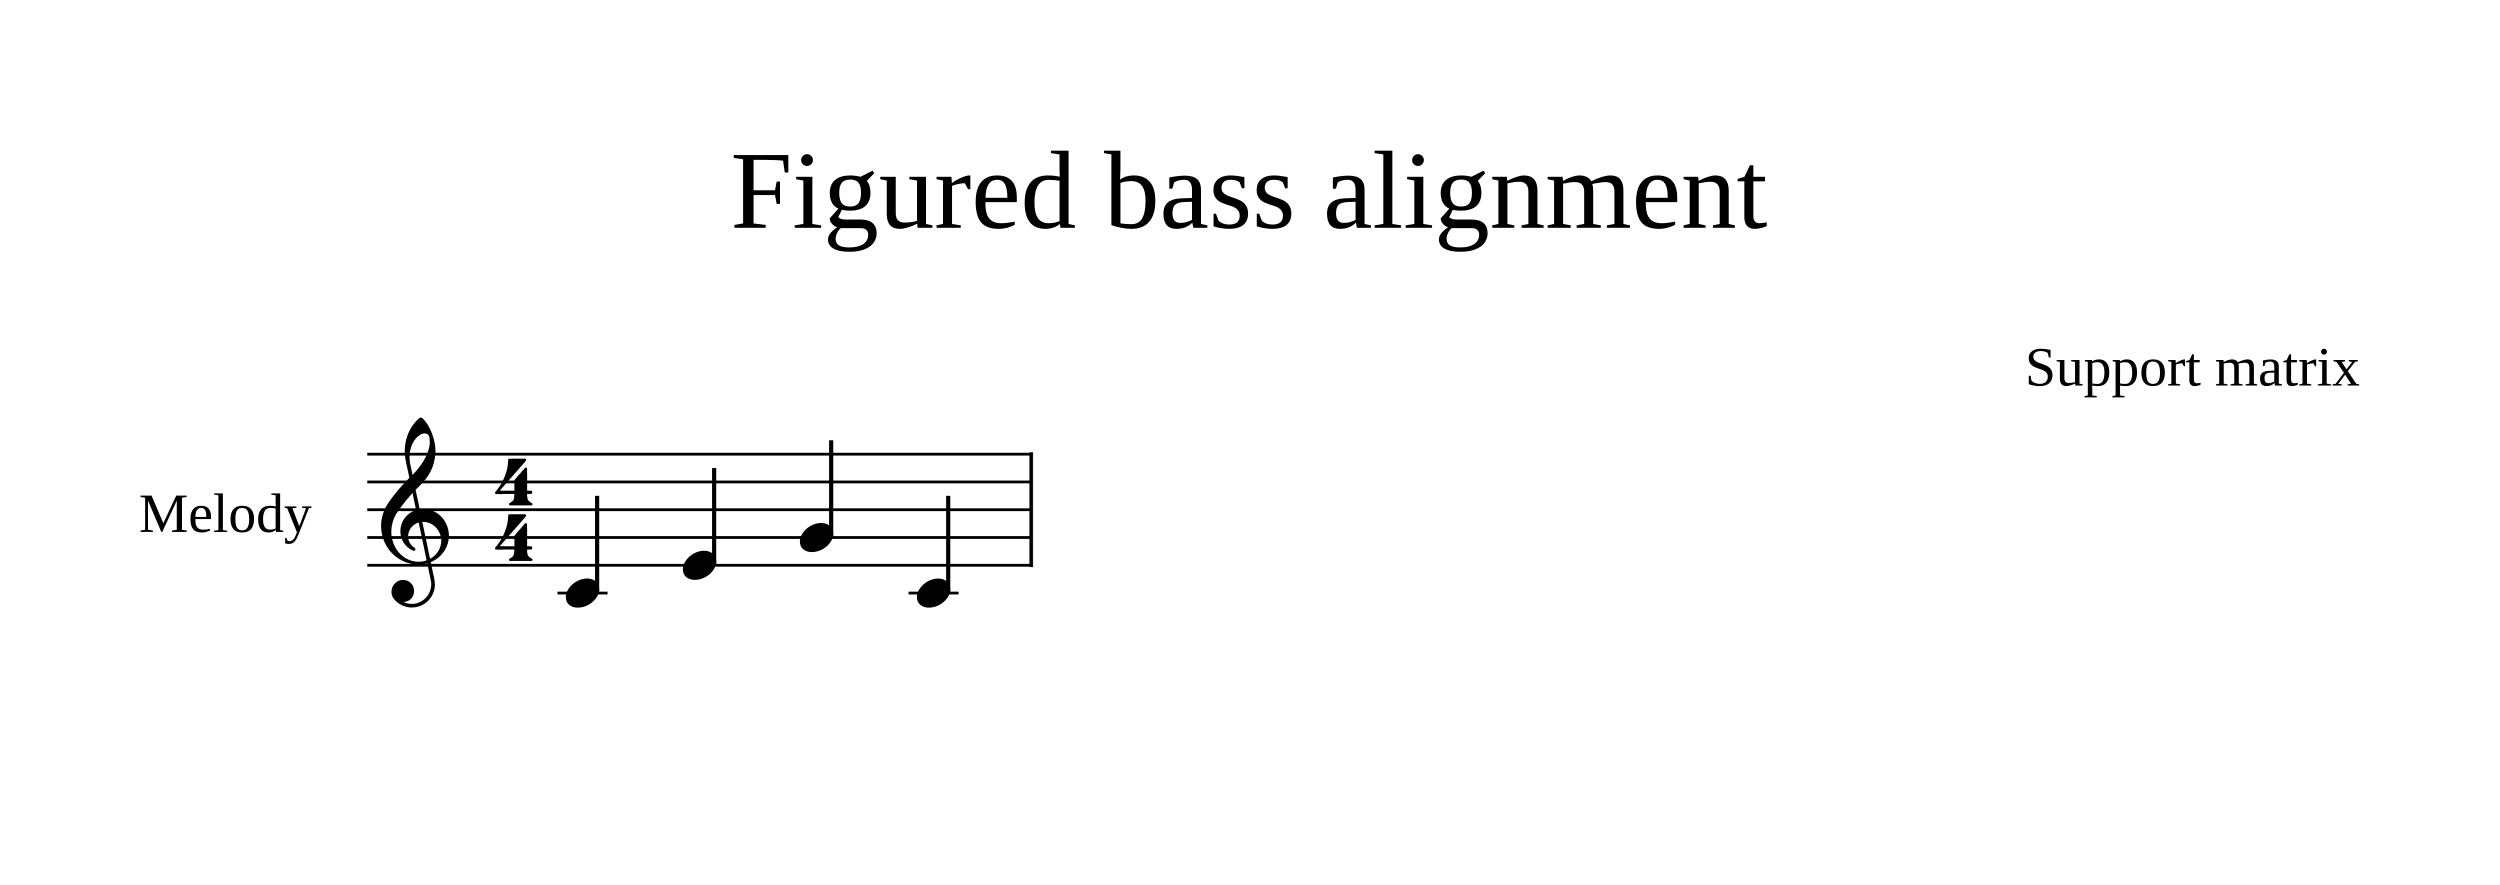
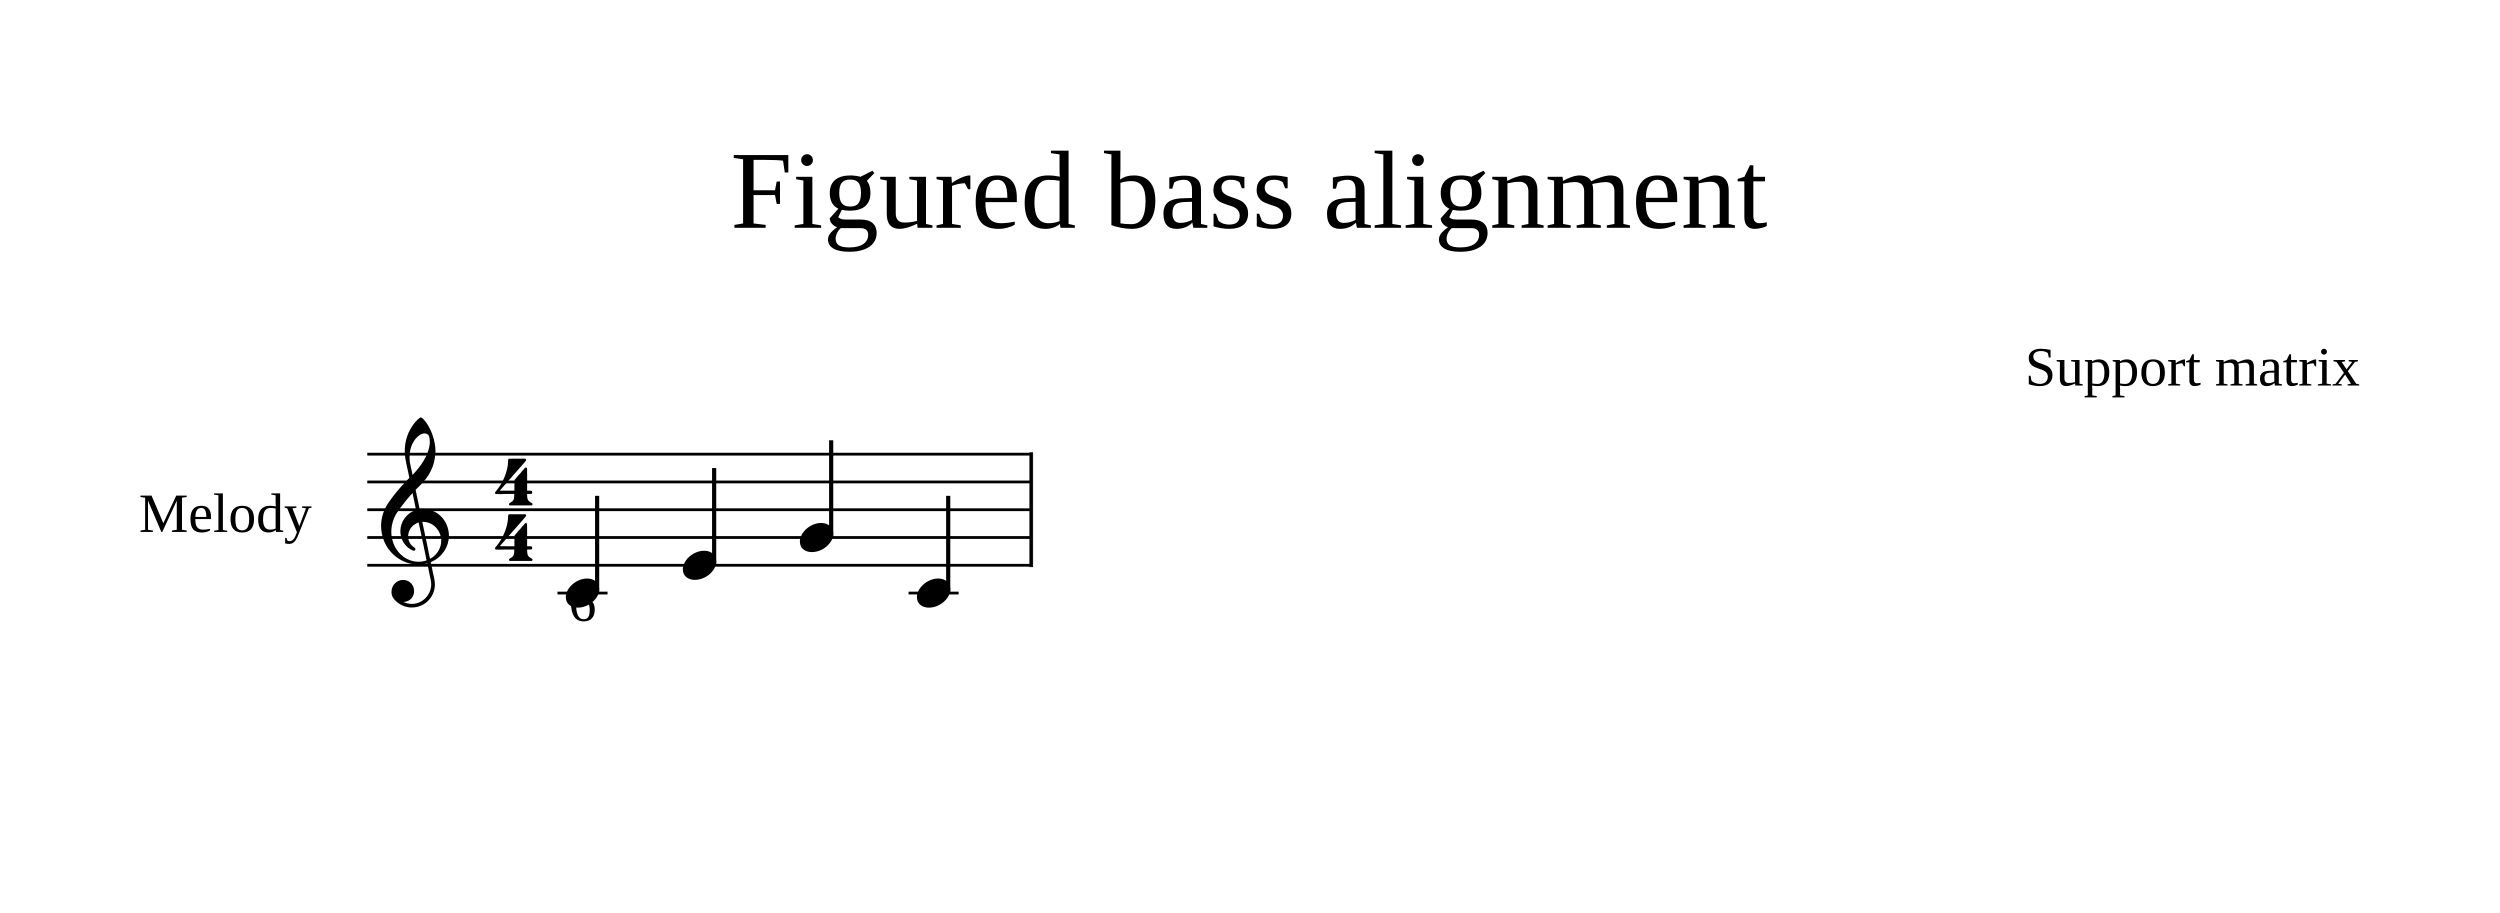
- <svg xmlns="http://www.w3.org/2000/svg" id="osmdSvgPage1" width="900" height="318.5" viewBox="0 0 900 318.5" style="background-color: rgb(255, 255, 255);">
+ <svg xmlns="http://www.w3.org/2000/svg" id="osmdSvgPage1" width="900" height="328.5" viewBox="0 0 900 328.5" style="background-color: rgb(255, 255, 255);">
  <g class="staffline" id="Melody0-1">
    <g class="vf-measure" id="1">
      <path stroke-width="1" fill="none" stroke="#000000" stroke-dasharray="none" d="M132.217 163.5L370.762 163.5" />
      <path stroke-width="1" fill="none" stroke="#000000" stroke-dasharray="none" d="M132.217 173.5L370.762 173.5" />
      <path stroke-width="1" fill="none" stroke="#000000" stroke-dasharray="none" d="M132.217 183.5L370.762 183.5" />
      <path stroke-width="1" fill="none" stroke="#000000" stroke-dasharray="none" d="M132.217 193.5L370.762 193.5" />
      <path stroke-width="1" fill="none" stroke="#000000" stroke-dasharray="none" d="M132.217 203.5L370.762 203.5" />
      <rect stroke-width="0.3" fill="#000000" stroke="#000000" stroke-dasharray="none" x="370.762" y="163" width="1" height="41" />
      <g class="vf-clef">
        <path stroke-width="0.3" fill="#000000" stroke="none" stroke-dasharray="none" d="M151.271 150.329C151.329 150.3,151.386 150.3,151.473 150.3C151.818 150.3,152.222 150.588,152.798 151.308C155.13 153.986,156.772 158.652,156.772 162.454C156.772 162.742,156.714 162.972,156.714 163.26C156.455 167.782,154.612 171.497,150.954 175.01L149.975 175.961L149.63 176.335L149.63 176.45L149.831 177.314L150.148 178.87L150.465 180.31C150.897 182.268,151.07 183.276,151.07 183.276C151.07 183.276,151.07 183.276,151.07 183.276C151.07 183.276,151.185 183.276,151.329 183.247C151.473 183.247,151.934 183.19,152.423 183.19C152.769 183.19,153.114 183.247,153.287 183.247C157.348 183.766,160.487 186.674,161.38 190.764C161.553 191.426,161.61 192.146,161.61 192.866C161.61 196.754,159.278 200.47,155.39 202.226C155.159 202.37,155.073 202.399,155.073 202.399L155.073 202.428C155.073 202.428,155.246 203.09,155.39 203.839L155.822 206.028L156.225 207.785C156.455 208.908,156.57 209.714,156.57 210.434C156.57 211.068,156.484 211.644,156.34 212.306C155.361 216.31,151.876 218.7,148.247 218.7C146.462 218.7,144.618 218.124,143.006 216.828C141.566 215.618,140.932 214.524,140.932 213.084C140.932 210.55,142.977 208.764,145.108 208.764C145.857 208.764,146.606 208.994,147.326 209.426C148.535 210.262,149.082 211.529,149.082 212.767C149.082 214.668,147.758 216.54,145.482 216.684L145.252 216.684L145.425 216.799C146.375 217.202,147.326 217.404,148.247 217.404C150.58 217.404,152.769 216.223,154.094 214.178C154.842 213.026,155.246 211.673,155.246 210.319C155.246 209.801,155.159 209.282,155.044 208.706C155.044 208.649,154.958 208.188,154.842 207.756C154.209 204.646,153.834 202.831,153.834 202.831C153.834 202.831,153.834 202.831,153.834 202.831C153.777 202.831,153.662 202.831,153.575 202.889C153.287 202.946,152.682 203.09,152.423 203.119C151.79 203.206,151.185 203.234,150.609 203.234C144.964 203.234,139.722 199.433,137.908 193.817C137.447 192.319,137.188 190.822,137.188 189.324C137.188 186.329,138.138 183.391,139.982 180.77C141.998 177.919,144.014 175.471,146.49 172.937L147.354 172.044L147.153 170.978L146.778 169.222L146.289 166.975C146.145 166.14,145.972 165.334,145.943 165.161C145.799 164.21,145.713 163.289,145.713 162.338C145.713 158.71,146.894 155.225,149.111 152.431C149.774 151.567,150.954 150.415,151.271 150.329M153.028 156.031C152.97 156.031,152.884 156.031,152.798 156.031C151.617 156.031,150.09 157.126,149.054 158.738C147.988 160.322,147.441 162.425,147.441 164.585C147.441 165.161,147.47 165.766,147.556 166.37C147.642 166.802,147.671 167.09,147.902 168.127L148.305 169.942C148.42 170.489,148.506 170.921,148.506 170.978L148.506 170.978C148.535 170.978,149.428 169.999,149.716 169.654C152.596 166.399,154.324 162.972,154.698 159.948C154.727 159.66,154.727 159.43,154.727 159.142C154.727 158.249,154.612 157.385,154.41 156.924C154.18 156.463,153.662 156.089,153.028 156.031M148.679 178.294C148.622 177.89,148.535 177.574,148.535 177.516C148.535 177.516,148.535 177.516,148.506 177.516C148.449 177.516,147.21 178.956,146.346 179.964C144.878 181.75,143.322 183.881,142.689 184.918C141.479 186.962,140.874 189.238,140.874 191.484C140.874 192.953,141.162 194.364,141.681 195.718C143.236 199.721,146.807 202.226,150.695 202.226C151.156 202.226,151.674 202.198,152.164 202.111C152.798 201.996,153.575 201.766,153.575 201.679L153.575 201.679C153.575 201.679,153.518 201.391,153.431 201.074L152.596 196.956L151.934 193.874L151.502 191.743L151.041 189.67C150.81 188.431,150.724 188.114,150.724 188.114C150.724 188.114,150.724 188.086,150.695 188.086C150.522 188.086,149.601 188.546,149.198 188.834C147.7 189.871,146.922 191.513,146.922 193.126C146.922 194.652,147.671 196.178,149.111 197.071C149.428 197.273,149.543 197.446,149.543 197.647C149.543 197.676,149.543 197.762,149.543 197.791C149.486 198.137,149.284 198.281,148.996 198.281C148.881 198.281,148.737 198.252,148.564 198.166C145.914 197.014,144.129 194.278,144.129 191.282L144.129 191.282C144.129 187.826,146.289 184.831,149.601 183.65L149.774 183.593L149.486 182.153L148.679 178.294M152.999 187.913C152.769 187.884,152.538 187.884,152.366 187.884C152.308 187.884,152.222 187.884,152.164 187.884L152.02 187.884L152.135 188.402L152.74 191.225L153.114 193.068L153.518 194.882L154.324 198.886L154.641 200.412C154.756 200.815,154.814 201.161,154.842 201.161C154.842 201.161,154.842 201.161,154.842 201.161C154.871 201.161,155.361 200.873,155.678 200.642C157.146 199.606,158.241 197.993,158.644 196.322C158.788 195.775,158.846 195.199,158.846 194.652C158.846 191.311,156.369 188.287,152.999 187.913" />
      </g>
      <g class="vf-timesignature">
        <path stroke-width="0.3" fill="#000000" stroke="none" stroke-dasharray="none" d="M183.228 165.154C183.257 165.126,183.66 165.126,184.898 165.126C185.273 165.126,185.676 165.126,186.194 165.126L189.103 165.126L189.19 165.212C189.334 165.298,189.42 165.442,189.42 165.558C189.42 165.73,189.334 165.846,189.218 165.961C189.19 166.047,188.93 166.278,188.758 166.537L187.231 168.294L185.273 170.511L184.236 171.692L182.681 173.478L180.636 175.81C180.29 176.242,179.916 176.588,179.916 176.588C179.916 176.588,179.916 176.588,179.916 176.588C179.916 176.646,180.175 176.646,182.566 176.646L185.186 176.646L185.186 174.774C185.186 172.873,185.186 172.844,185.215 172.815C185.273 172.729,185.532 172.412,186.54 171.231L186.943 170.799L187.346 170.367L187.951 169.59L188.585 168.927L188.902 168.524C189.017 168.351,189.19 168.322,189.334 168.322C189.506 168.322,189.65 168.409,189.737 168.553C189.766 168.639,189.766 168.697,189.766 170.828C189.766 171.318,189.766 171.922,189.766 172.642L189.766 176.646L190.486 176.646C191.148 176.646,191.177 176.646,191.263 176.674C191.494 176.761,191.609 176.991,191.609 177.25C191.609 177.394,191.58 177.567,191.465 177.682C191.292 177.826,191.263 177.826,190.486 177.826L189.766 177.826L189.766 178.316C189.794 179.785,190.082 180.361,191.206 180.966C191.609 181.167,191.695 181.225,191.695 181.513C191.695 181.714,191.638 181.801,191.494 181.916L191.407 181.945L187.462 181.945L183.545 181.945L183.458 181.916C183.286 181.801,183.257 181.714,183.257 181.513C183.257 181.225,183.286 181.167,183.718 180.966C184.841 180.361,185.129 179.785,185.129 178.316L185.129 177.826L181.817 177.826C181.212 177.884,180.722 177.884,180.319 177.884C178.505 177.884,178.476 177.826,178.447 177.826C178.274 177.769,178.217 177.596,178.217 177.394C178.217 177.394,178.217 177.394,178.217 177.394C178.217 177.193,178.217 177.193,178.793 176.53C181.212 173.593,182.911 169.33,182.911 165.932C182.911 165.414,182.998 165.241,183.228 165.154M184.956 183.529L184.985 183.529L184.898 183.529L184.956 183.529M184.956 164.118L184.985 164.118L184.898 164.118L184.956 164.118" />
        <path stroke-width="0.3" fill="#000000" stroke="none" stroke-dasharray="none" d="M183.228 185.154C183.257 185.126,183.66 185.126,184.898 185.126C185.273 185.126,185.676 185.126,186.194 185.126L189.103 185.126L189.19 185.212C189.334 185.298,189.42 185.442,189.42 185.558C189.42 185.73,189.334 185.846,189.218 185.961C189.19 186.047,188.93 186.278,188.758 186.537L187.231 188.294L185.273 190.511L184.236 191.692L182.681 193.478L180.636 195.81C180.29 196.242,179.916 196.588,179.916 196.588C179.916 196.588,179.916 196.588,179.916 196.588C179.916 196.646,180.175 196.646,182.566 196.646L185.186 196.646L185.186 194.774C185.186 192.873,185.186 192.844,185.215 192.815C185.273 192.729,185.532 192.412,186.54 191.231L186.943 190.799L187.346 190.367L187.951 189.59L188.585 188.927L188.902 188.524C189.017 188.351,189.19 188.322,189.334 188.322C189.506 188.322,189.65 188.409,189.737 188.553C189.766 188.639,189.766 188.697,189.766 190.828C189.766 191.318,189.766 191.922,189.766 192.642L189.766 196.646L190.486 196.646C191.148 196.646,191.177 196.646,191.263 196.674C191.494 196.761,191.609 196.991,191.609 197.25C191.609 197.394,191.58 197.567,191.465 197.682C191.292 197.826,191.263 197.826,190.486 197.826L189.766 197.826L189.766 198.316C189.794 199.785,190.082 200.361,191.206 200.966C191.609 201.167,191.695 201.225,191.695 201.513C191.695 201.714,191.638 201.801,191.494 201.916L191.407 201.945L187.462 201.945L183.545 201.945L183.458 201.916C183.286 201.801,183.257 201.714,183.257 201.513C183.257 201.225,183.286 201.167,183.718 200.966C184.841 200.361,185.129 199.785,185.129 198.316L185.129 197.826L181.817 197.826C181.212 197.884,180.722 197.884,180.319 197.884C178.505 197.884,178.476 197.826,178.447 197.826C178.274 197.769,178.217 197.596,178.217 197.394C178.217 197.394,178.217 197.394,178.217 197.394C178.217 197.193,178.217 197.193,178.793 196.53C181.212 193.593,182.911 189.33,182.911 185.932C182.911 185.414,182.998 185.241,183.228 185.154M184.956 203.529L184.985 203.529L184.898 203.529L184.956 203.529M184.956 184.118L184.985 184.118L184.898 184.118L184.956 184.118" />
      </g>
-       <g class="vf-ledgers" id="vf-auto1385ledgers">
+       <g class="vf-ledgers" id="vf-auto1003ledgers">
        <path stroke-width="1" fill="none" stroke="#000000" stroke-dasharray="none" d="M200.695 213.5L218.713 213.5" />
      </g>
-       <g class="vf-stavenote" id="vf-auto1385">
+       <g class="vf-stavenote" id="vf-auto1003">
        <g class="vf-note" pointer-events="bounding-box">
          <g class="vf-stem" pointer-events="bounding-box">
-             <path stroke-width="1.5" fill="none" stroke="#000000" stroke-dasharray="none" class="vf-stem" id="vf-auto1385-stem" d="M214.963 213.5L214.963 178.5" />
+             <path stroke-width="1.5" fill="none" stroke="#000000" stroke-dasharray="none" class="vf-stem" id="vf-auto1003-stem" d="M214.963 213.5L214.963 178.5" />
          </g>
          <g class="vf-notehead" pointer-events="bounding-box">
            <path stroke-width="0.3" fill="#000000" stroke="none" stroke-dasharray="none" d="M211.052 208.277C211.164 208.277,211.333 208.277,211.361 208.277C211.361 208.277,211.389 208.277,211.389 208.277C211.389 208.277,211.558 208.277,211.698 208.277C214.225 208.418,215.713 210.074,215.713 212.152C215.713 213.163,215.376 214.314,214.534 215.409C212.934 217.572,210.322 218.751,208.048 218.751C206.279 218.751,204.762 218.049,204.032 216.617C203.808 216.055,203.695 215.522,203.695 214.932C203.695 211.871,207.121 208.474,211.052 208.277" />
          </g>
        </g>
        <g class="vf-modifiers" />
      </g>
-       <g class="vf-stavenote" id="vf-auto1389">
+       <g class="vf-stavenote" id="vf-auto1008">
        <g class="vf-note" pointer-events="bounding-box">
          <g class="vf-stem" pointer-events="bounding-box">
-             <path stroke-width="1.5" fill="none" stroke="#000000" stroke-dasharray="none" class="vf-stem" id="vf-auto1389-stem" d="M257.094 203.5L257.094 168.5" />
+             <path stroke-width="1.5" fill="none" stroke="#000000" stroke-dasharray="none" class="vf-stem" id="vf-auto1008-stem" d="M257.094 203.5L257.094 168.5" />
          </g>
          <g class="vf-notehead" pointer-events="bounding-box">
            <path stroke-width="0.3" fill="#000000" stroke="none" stroke-dasharray="none" d="M253.183 198.277C253.295 198.277,253.463 198.277,253.491 198.277C253.491 198.277,253.52 198.277,253.52 198.277C253.52 198.277,253.688 198.277,253.828 198.277C256.356 198.418,257.844 200.074,257.844 202.152C257.844 203.163,257.507 204.314,256.664 205.409C255.064 207.572,252.452 208.751,250.178 208.751C248.409 208.751,246.893 208.049,246.163 206.617C245.938 206.055,245.826 205.522,245.826 204.932C245.826 201.871,249.251 198.474,253.183 198.277" />
          </g>
        </g>
        <g class="vf-modifiers" />
      </g>
-       <g class="vf-stavenote" id="vf-auto1393">
+       <g class="vf-stavenote" id="vf-auto1012">
        <g class="vf-note" pointer-events="bounding-box">
          <g class="vf-stem" pointer-events="bounding-box">
-             <path stroke-width="1.5" fill="none" stroke="#000000" stroke-dasharray="none" class="vf-stem" id="vf-auto1393-stem" d="M299.224 193.5L299.224 158.5" />
+             <path stroke-width="1.5" fill="none" stroke="#000000" stroke-dasharray="none" class="vf-stem" id="vf-auto1012-stem" d="M299.224 193.5L299.224 158.5" />
          </g>
          <g class="vf-notehead" pointer-events="bounding-box">
            <path stroke-width="0.3" fill="#000000" stroke="none" stroke-dasharray="none" d="M295.313 188.277C295.425 188.277,295.594 188.277,295.622 188.277C295.622 188.277,295.65 188.277,295.65 188.277C295.65 188.277,295.818 188.277,295.959 188.277C298.486 188.418,299.974 190.074,299.974 192.152C299.974 193.163,299.637 194.314,298.795 195.409C297.194 197.572,294.583 198.751,292.308 198.751C290.539 198.751,289.023 198.049,288.293 196.617C288.068 196.055,287.956 195.522,287.956 194.932C287.956 191.871,291.382 188.474,295.313 188.277" />
          </g>
        </g>
        <g class="vf-modifiers" />
      </g>
-       <g class="vf-ledgers" id="vf-auto1397ledgers">
+       <g class="vf-ledgers" id="vf-auto1016ledgers">
        <path stroke-width="1" fill="none" stroke="#000000" stroke-dasharray="none" d="M327.086 213.5L345.105 213.5" />
      </g>
-       <g class="vf-stavenote" id="vf-auto1397">
+       <g class="vf-stavenote" id="vf-auto1016">
        <g class="vf-note" pointer-events="bounding-box">
          <g class="vf-stem" pointer-events="bounding-box">
-             <path stroke-width="1.5" fill="none" stroke="#000000" stroke-dasharray="none" class="vf-stem" id="vf-auto1397-stem" d="M341.355 213.5L341.355 178.5" />
+             <path stroke-width="1.5" fill="none" stroke="#000000" stroke-dasharray="none" class="vf-stem" id="vf-auto1016-stem" d="M341.355 213.5L341.355 178.5" />
          </g>
          <g class="vf-notehead" pointer-events="bounding-box">
            <path stroke-width="0.3" fill="#000000" stroke="none" stroke-dasharray="none" d="M337.443 208.277C337.556 208.277,337.724 208.277,337.752 208.277C337.752 208.277,337.78 208.277,337.78 208.277C337.78 208.277,337.949 208.277,338.089 208.277C340.616 208.418,342.105 210.074,342.105 212.152C342.105 213.163,341.768 214.314,340.925 215.409C339.325 217.572,336.713 218.751,334.439 218.751C332.67 218.751,331.153 218.049,330.423 216.617C330.199 216.055,330.086 215.522,330.086 214.932C330.086 211.871,333.512 208.474,337.443 208.277" />
          </g>
        </g>
        <g class="vf-modifiers" />
      </g>
+     </g>
+     <g class="vf-text vf-figuredbass">
+       <text stroke-width="0.3" fill="#000000" stroke="none" stroke-dasharray="none" font-family="Times New Roman" font-size="20px" font-weight="normal" font-style="normal" x="204.704" y="223.5">6</text>
    </g>
  </g>
  <g class="vf-text">
    <text stroke-width="0.3" fill="#000000" stroke="none" stroke-dasharray="none" font-family="Times New Roman" font-size="20px" font-weight="normal" font-style="normal" x="50" y="191.5">Melody</text>
  </g>
  <g class="vf-text">
    <text stroke-width="0.3" fill="#000000" stroke="none" stroke-dasharray="none" font-family="Times New Roman" font-size="40px" font-weight="normal" font-style="normal" x="263" y="82">Figured bass alignment</text>
  </g>
  <g class="vf-text">
    <text stroke-width="0.3" fill="#000000" stroke="none" stroke-dasharray="none" font-family="Times New Roman" font-size="20px" font-weight="normal" font-style="normal" x="729" y="138.8">Support matrix</text>
  </g>
</svg>
